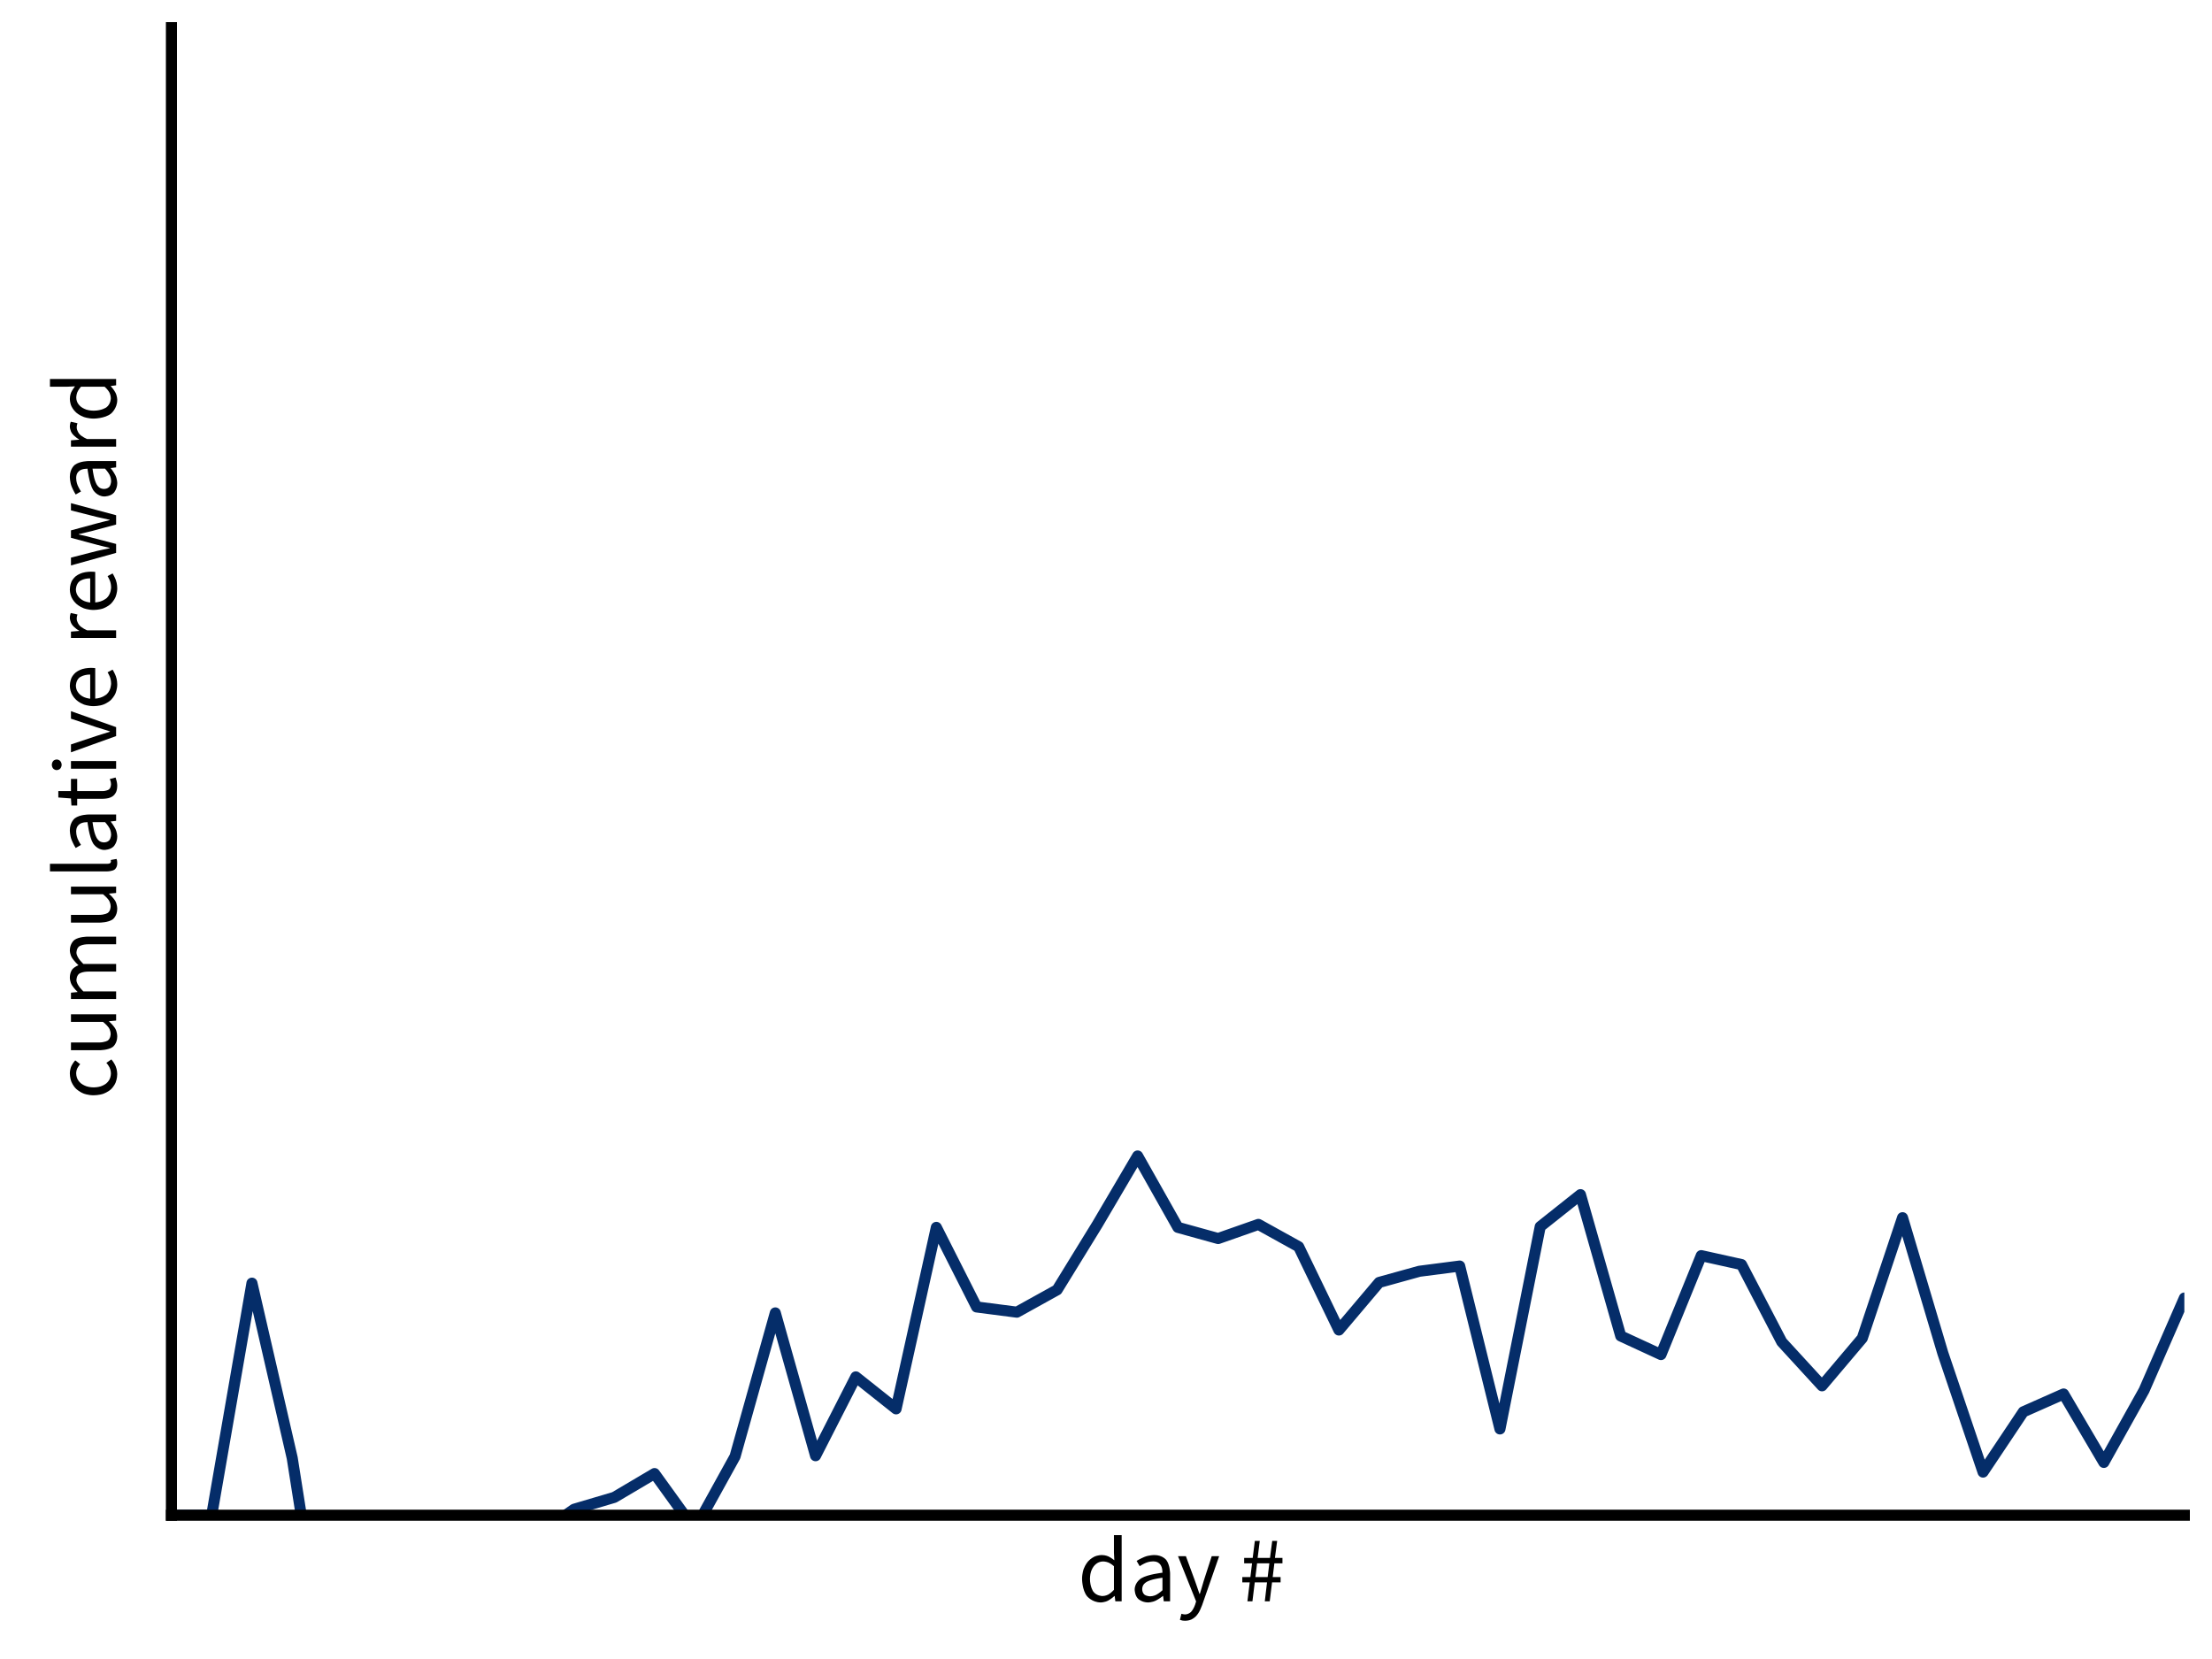
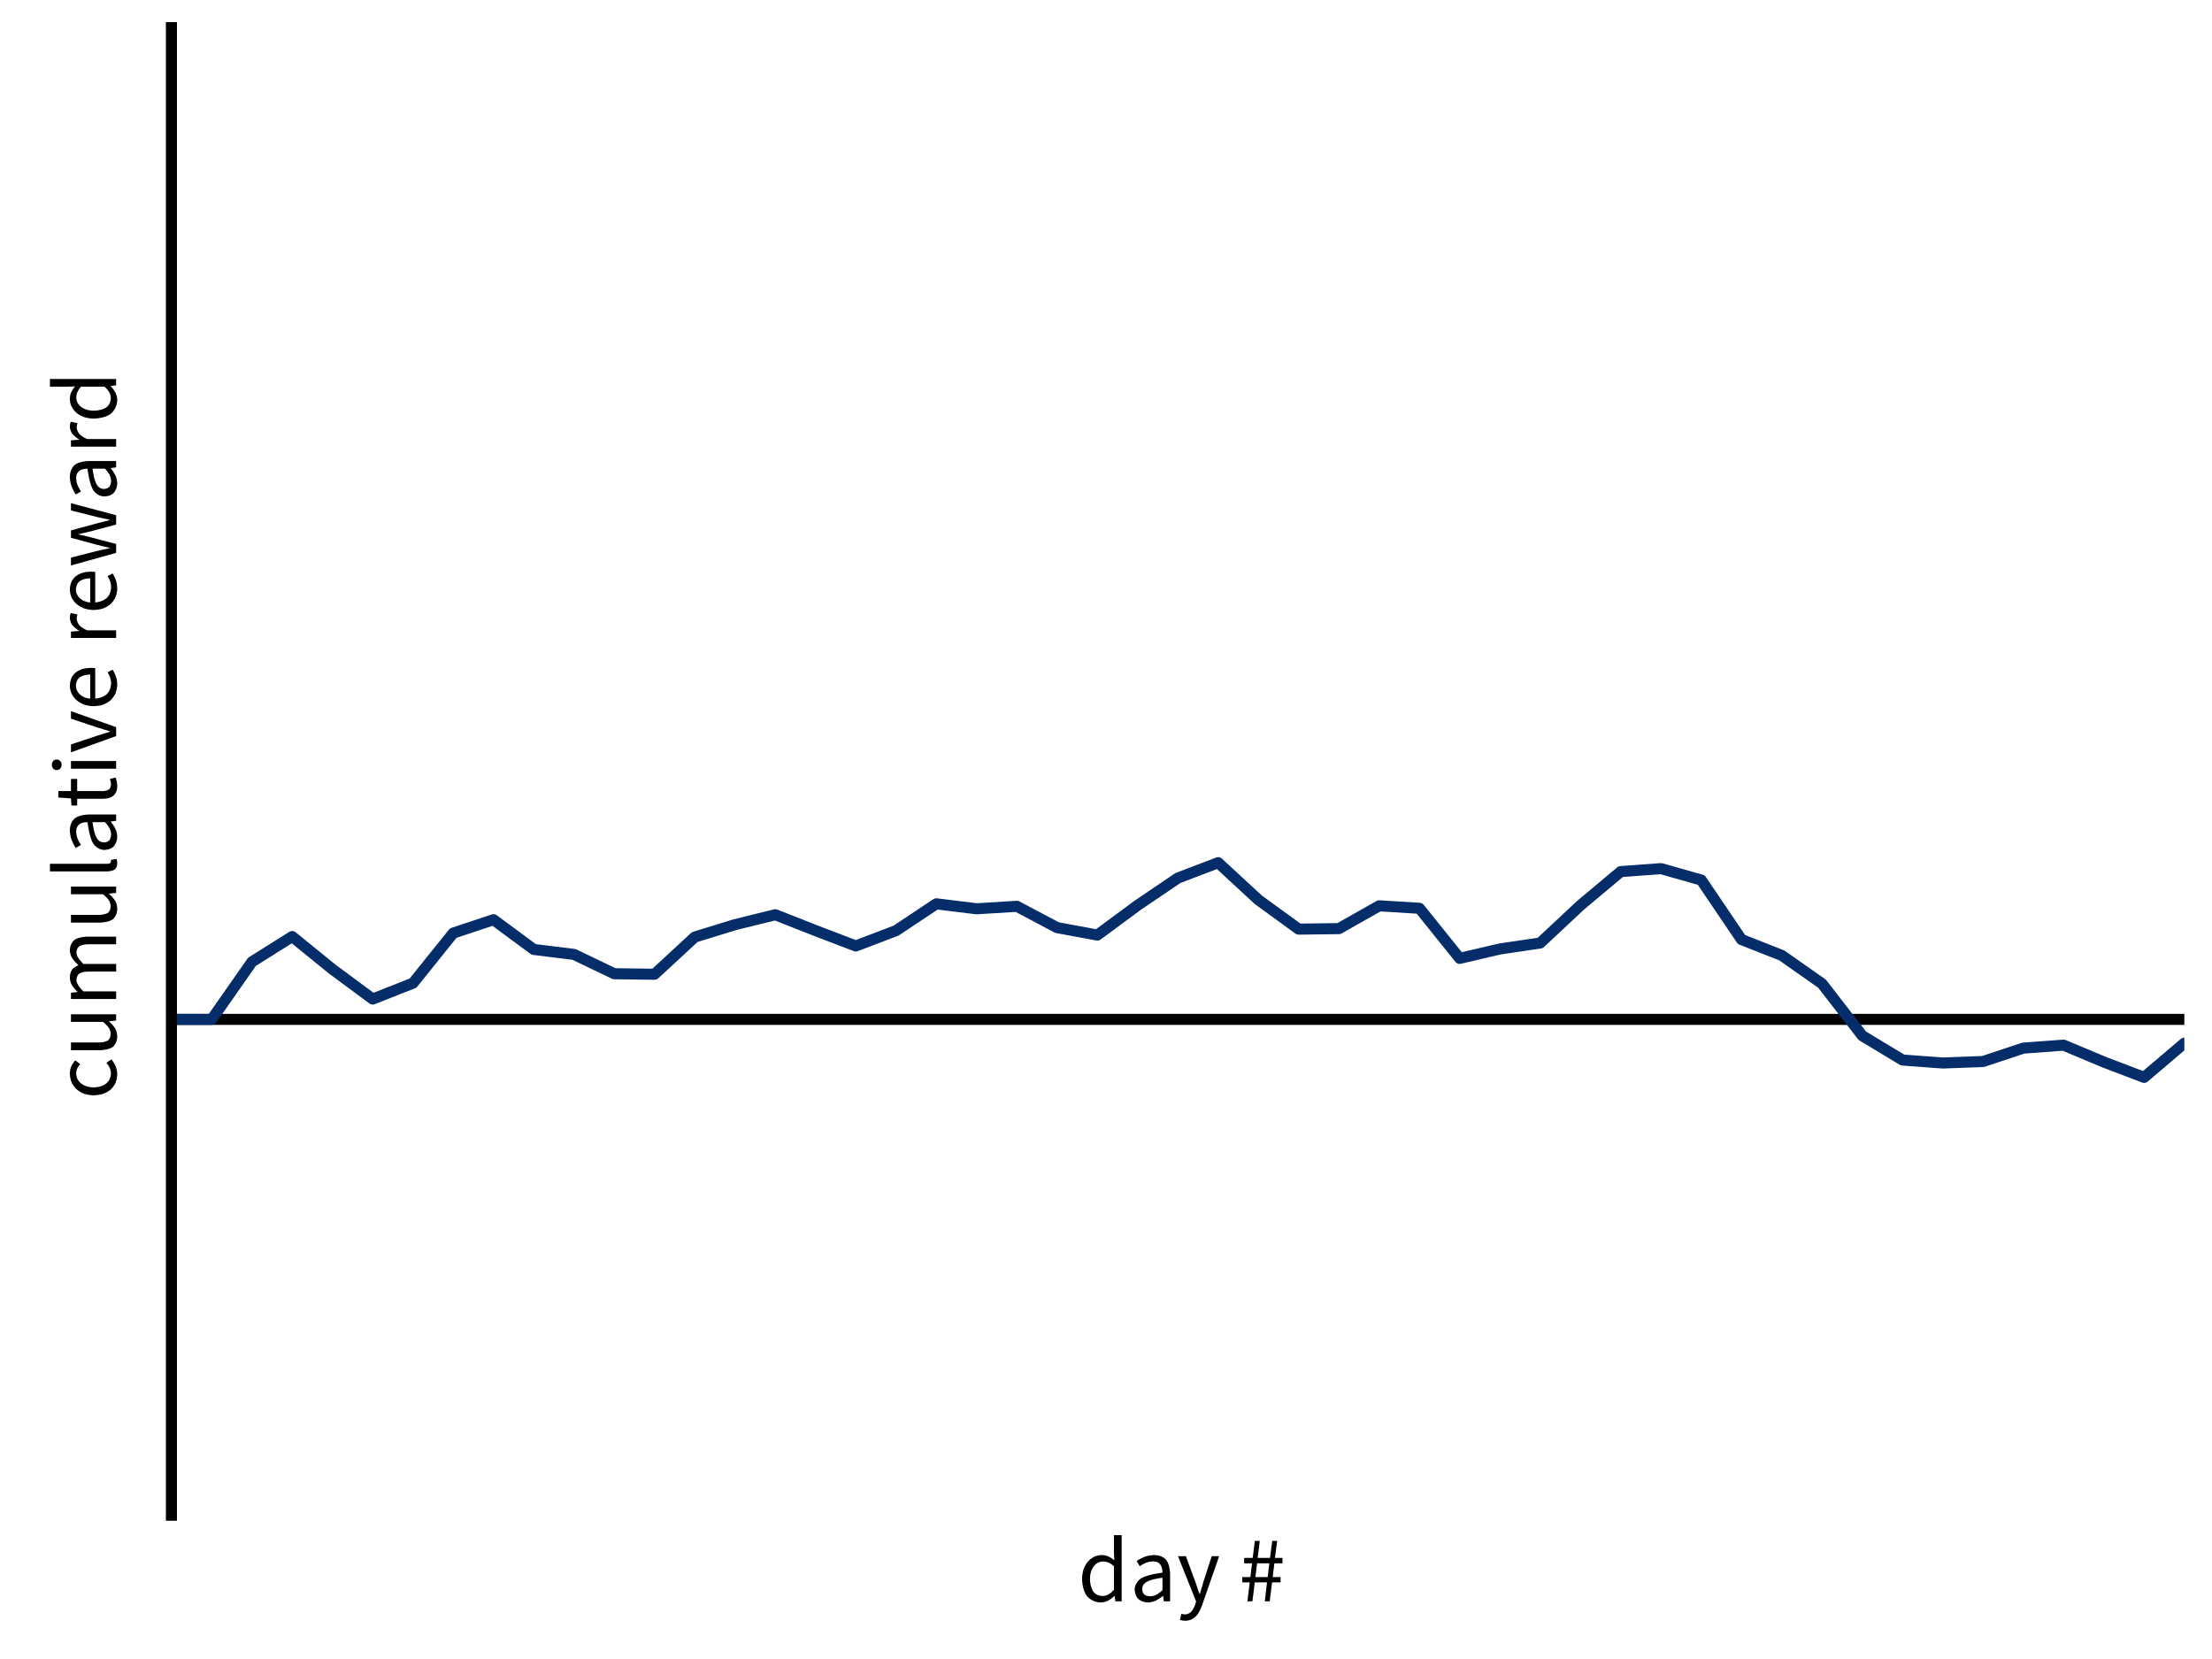
<svg xmlns="http://www.w3.org/2000/svg" height="600" stroke-opacity="1" viewBox="0.0 0.0 800.0 600.0" font-size="1" width="800" stroke="rgb(0,0,0)" version="1.1">
  <defs />
  <g stroke-linejoin="bevel" stroke-opacity="0.0" fill-opacity="0.0" stroke="rgb(0,0,0)" stroke-width="0.0" fill="rgb(0,0,0)" stroke-linecap="butt" stroke-miterlimit="10.0">
    <path d="M 0,0 v 600 h 800 v -600 Z" />
  </g>
-   <g stroke-linejoin="round" stroke-opacity="1.0" fill-opacity="0.0" stroke="rgb(5,45,105)" stroke-width="4" fill="rgb(0,0,0)" stroke-linecap="round" stroke-miterlimit="10.0">
+   <g stroke-linejoin="round" stroke-opacity="1.0" fill-opacity="0.0" stroke="rgb(0,0,0)" stroke-width="4" fill="rgb(0,0,0)" stroke-linecap="round" stroke-miterlimit="10.0">
    <defs>
      <clipPath id="myClip1">
        <path d="M 62,10 v 538 h 728 v -538 Z" />
      </clipPath>
    </defs>
    <g clip-path="url(#myClip1)">
-       <path d="M 62,548 h 14.56 l 14.56,-83.928 l 14.56,63.215 l 14.56,92.267 l 14.56,-27.169 l 14.56,22.327 l 14.56,1.883 l 14.56,-11.298 l 14.56,-49.227 l 14.56,-10.222 l 14.56,-4.304 l 14.56,-8.608 l 14.56,20.175 l 14.56,-26.362 l 14.56,-51.917 l 14.56,51.648 l 14.56,-28.514 l 14.56,11.567 l 14.56,-65.636 l 14.56,28.783 l 14.56,1.883 l 14.56,-8.07 l 14.56,-23.672 l 14.56,-24.748 l 14.56,25.824 l 14.56,4.035 l 14.56,-5.111 l 14.56,8.07 l 14.56,30.128 l 14.56,-17.216 l 14.56,-4.035 l 14.56,-1.883 l 14.56,58.911 l 14.56,-73.168 l 14.56,-11.567 l 14.56,51.11 l 14.56,6.725 l 14.56,-35.777 l 14.56,3.228 l 14.56,27.976 l 14.56,15.871 l 14.56,-17.216 l 14.56,-43.578 l 14.56,48.958 l 14.56,43.04 l 14.56,-21.789 l 14.56,-6.456 l 14.56,24.748 l 14.56,-26.093 l 14.56,-33.356 " />
+       <path d="M 62,368.667 h 14.56 h 14.56 h 14.56 h 14.56 h 14.56 h 14.56 h 14.56 h 14.56 h 14.56 h 14.56 h 14.56 h 14.56 h 14.56 h 14.56 h 14.56 h 14.56 h 14.56 h 14.56 h 14.56 h 14.56 h 14.56 h 14.56 h 14.56 h 14.56 h 14.56 h 14.56 h 14.56 h 14.56 h 14.56 h 14.56 h 14.56 h 14.56 h 14.56 h 14.56 h 14.56 h 14.56 h 14.56 h 14.56 h 14.56 h 14.56 h 14.56 h 14.56 h 14.56 h 14.56 h 14.56 h 14.56 h 14.56 h 14.56 h 14.56 h 14.56 " />
+     </g>
+   </g>
+   <g stroke-linejoin="round" stroke-opacity="1.0" fill-opacity="0.0" stroke="rgb(5,45,105)" stroke-width="4" fill="rgb(0,0,0)" stroke-linecap="round" stroke-miterlimit="10.0">
+     <defs>
+       <clipPath id="myClip2">
+         <path d="M 62,10 v 538 h 728 v -538 Z" />
+       </clipPath>
+     </defs>
+     <g clip-path="url(#myClip2)">
+       <path d="M 62,368.667 h 14.56 l 14.56,-20.803 l 14.56,-9.146 l 14.56,11.836 l 14.56,10.76 l 14.56,-5.739 l 14.56,-18.113 l 14.56,-4.842 l 14.56,10.76 l 14.56,1.793 l 14.56,6.994 l 14.56,0.179 l 14.56,-13.45 l 14.56,-4.483 l 14.56,-3.587 l 14.56,5.739 l 14.56,5.559 l 14.56,-5.559 l 14.56,-9.684 l 14.56,1.793 l 14.56,-0.897 l 14.56,7.711 l 14.56,2.69 l 14.56,-10.76 l 14.56,-9.863 l 14.56,-5.559 l 14.56,13.45 l 14.56,10.581 l 14.56,-0.179 l 14.56,-8.249 l 14.56,0.897 l 14.56,18.113 l 14.56,-3.407 l 14.56,-2.152 l 14.56,-13.629 l 14.56,-12.195 l 14.56,-1.076 l 14.56,4.125 l 14.56,21.52 l 14.56,5.739 l 14.56,10.222 l 14.56,18.83 l 14.56,8.787 l 14.56,1.076 l 14.56,-0.538 l 14.56,-4.842 l 14.56,-1.076 l 14.56,6.097 l 14.56,5.559 l 14.56,-12.374 " />
    </g>
  </g>
  <g stroke-linejoin="bevel" stroke-opacity="0.0" fill-opacity="1.0" stroke="rgb(0,0,0)" stroke-width="0.0" fill="rgb(0,0,0)" stroke-linecap="butt" stroke-miterlimit="10.0">
    <path d="M 42,397.672 ZM 33.865,396.126 c -2.05,0 -3.647,-0.639 -3.647 -0.639c -1.597,-0.639 -2.706,-1.714 -2.706 -1.714c -1.109,-1.076 -1.681,-2.504 -1.681 -2.504c -0.571,-1.429 -0.571,-3.008 -0.571 -3.008c -0,-1.613 0.588,-2.773 0.588 -2.773c 0.588,-1.16 1.361,-2 1.361 -2l 1.782,1.378 c -0.639,0.74 -1.042,1.529 -1.042 1.529c -0.403,0.79 -0.403,1.765 -0.403 1.765c 0,1.109 0.454,2.05 0.454 2.05c 0.454,0.941 1.294,1.613 1.294 1.613c 0.84,0.672 2,1.059 2 1.059c 1.16,0.387 2.571,0.387 2.571 0.387c 1.412,-0 2.555,-0.37 2.555 -0.37c 1.143,-0.37 1.966,-1.025 1.966 -1.025c 0.824,-0.655 1.277,-1.597 1.277 -1.597c 0.454,-0.941 0.454,-2.05 0.454 -2.05c -0,-1.177 -0.487,-2.135 -0.487 -2.135c -0.487,-0.958 -1.16,-1.698 -1.16 -1.698l 1.815,-1.244 c 0.975,1.109 1.546,2.471 1.546 2.471c 0.571,1.361 0.571,2.84 0.571 2.84c 0,1.613 -0.571,3.025 -0.571 3.025c -0.571,1.412 -1.664,2.437 -1.664 2.437c -1.092,1.025 -2.689,1.613 -2.689 1.613c -1.597,0.588 -3.613,0.588 -3.613 0.588ZM 42,382.344 ZM 25.664,379.824 l -0,-2.79 l 9.983,-0 c 2.319,-0 3.345,-0.723 3.345 -0.723c 1.025,-0.723 1.025,-2.336 1.025 -2.336c -0,-1.277 -0.655,-2.252 -0.655 -2.252c -0.655,-0.975 -2.101,-2.151 -2.101 -2.151l -11.597,0 l -0,-2.756 l 16.336,-0 l 0,2.286 l -2.555,0.235 l 0,0.101 c 1.345,1.143 2.151,2.403 2.151 2.403c 0.807,1.26 0.807,2.975 0.807 2.975c 0,2.622 -1.613,3.815 -1.613 3.815c -1.613,1.193 -4.773,1.193 -4.773 1.193l -10.353,0 ZM 42,364.059 ZM 25.664,361.303 l -0,-2.286 l 2.353,-0.235 l -0,-0.101 c -1.177,-1.076 -1.966,-2.336 -1.966 -2.336c -0.79,-1.26 -0.79,-2.74 -0.79 -2.74c -0,-1.882 0.824,-2.941 0.824 -2.941c 0.824,-1.059 2.303,-1.563 2.303 -1.563c -1.412,-1.277 -2.269,-2.571 -2.269 -2.571c -0.857,-1.294 -0.857,-2.807 -0.857 -2.807c -0,-2.521 1.613,-3.748 1.613 -3.748c 1.613,-1.227 4.773,-1.227 4.773 -1.227l 10.353,-0 l 0,2.756 l -9.983,0 c -2.319,0 -3.345,0.74 -3.345 0.74c -1.025,0.74 -1.025,2.286 -1.025 2.286c 0,1.849 2.521,4.101 2.521 4.101l 11.832,-0 l 0,2.756 l -9.983,0 c -2.319,0 -3.345,0.74 -3.345 0.74c -1.025,0.74 -1.025,2.319 -1.025 2.319c 0,1.849 2.521,4.101 2.521 4.101l 11.832,-0 l 0,2.756 l -16.336,0 ZM 42,336.193 ZM 25.664,333.672 l -0,-2.79 l 9.983,-0 c 2.319,-0 3.345,-0.723 3.345 -0.723c 1.025,-0.723 1.025,-2.336 1.025 -2.336c -0,-1.277 -0.655,-2.252 -0.655 -2.252c -0.655,-0.975 -2.101,-2.151 -2.101 -2.151l -11.597,0 l -0,-2.756 l 16.336,-0 l 0,2.286 l -2.555,0.235 l 0,0.101 c 1.345,1.143 2.151,2.403 2.151 2.403c 0.807,1.26 0.807,2.975 0.807 2.975c 0,2.622 -1.613,3.815 -1.613 3.815c -1.613,1.193 -4.773,1.193 -4.773 1.193l -10.353,0 ZM 42,317.908 ZM 18.067,315.151 l -0,-2.756 l 20.84,-0 c 0.672,-0 0.941,-0.235 0.941 -0.235c 0.269,-0.235 0.269,-0.538 0.269 -0.538l -0,-0.252 c 0,0 -0.067,-0.353 -0.067 -0.353l 2.084,-0.37 c 0.135,0.269 0.202,0.639 0.202 0.639c 0.067,0.37 0.067,0.941 0.067 0.941c 0,1.58 -0.941,2.252 -0.941 2.252c -0.941,0.672 -2.756,0.672 -2.756 0.672l -20.639,0 ZM 42,309.336 ZM 37.765,307.387 c -2.689,0 -4.118,-2.403 -4.118 -2.403c -1.429,-2.403 -2,-7.647 -2 -7.647c -0.773,0 -1.513,0.151 -1.513 0.151c -0.74,0.151 -1.311,0.538 -1.311 0.538c -0.571,0.387 -0.924,1.025 -0.924 1.025c -0.353,0.639 -0.353,1.647 -0.353 1.647c 0,1.445 0.538,2.672 0.538 2.672c 0.538,1.227 1.21,2.202 1.21 2.202l -1.916,1.109 c -0.74,-1.143 -1.429,-2.79 -1.429 -2.79c -0.689,-1.647 -0.689,-3.63 -0.689 -3.63c -0,-2.992 1.832,-4.336 1.832 -4.336c 1.832,-1.345 4.891,-1.345 4.891 -1.345l 10.017,-0 l 0,2.286 l -1.95,0.235 l 0,0.067 c 0.975,1.177 1.664,2.538 1.664 2.538c 0.689,1.361 0.689,2.874 0.689 2.874c 0,2.084 -1.21,3.445 -1.21 3.445c -1.21,1.361 -3.429,1.361 -3.429 1.361ZM 37.765,307.387 ZM 37.563,304.664 c 1.412,-0 2.017,-0.824 2.017 -0.824c 0.605,-0.824 0.605,-2.034 0.605 -2.034c -0,-1.177 -0.555,-2.235 -0.555 -2.235c -0.555,-1.059 -1.63,-2.235 -1.63 -2.235l -4.538,0 c 0.269,2.05 0.639,3.462 0.639 3.462c 0.37,1.412 0.874,2.269 0.874 2.269c 0.504,0.857 1.16,1.227 1.16 1.227c 0.655,0.37 1.429,0.37 1.429 0.37ZM 42,292.126 ZM 27.916,288.899 l 0,2.42 l -2.084,0 l -0.168,-2.555 l -4.571,-0.336 l -0,-2.319 l 4.571,-0 l -0,-4.403 l 2.252,-0 l 0,4.403 l 9.076,-0 c 1.513,-0 2.336,-0.555 2.336 -0.555c 0.824,-0.555 0.824,-1.966 0.824 -1.966c -0,-0.437 -0.135,-0.941 -0.135 -0.941c -0.135,-0.504 -0.302,-0.908 -0.302 -0.908l 2.084,-0.538 c 0.235,0.672 0.42,1.462 0.42 1.462c 0.185,0.79 0.185,1.563 0.185 1.563c 0,1.311 -0.403,2.202 -0.403 2.202c -0.403,0.891 -1.109,1.445 -1.109 1.445c -0.706,0.555 -1.714,0.79 -1.714 0.79c -1.008,0.235 -2.219,0.235 -2.219 0.235l -9.042,0 ZM 42,280.765 ZM 22.302,276.597 c 0,0.807 -0.504,1.361 -0.504 1.361c -0.504,0.555 -1.277,0.555 -1.277 0.555c -0.807,0 -1.294,-0.555 -1.294 -0.555c -0.487,-0.555 -0.487,-1.361 -0.487 -1.361c -0,-0.807 0.487,-1.361 0.487 -1.361c 0.487,-0.555 1.294,-0.555 1.294 -0.555c 0.773,-0 1.277,0.555 1.277 0.555c 0.504,0.555 0.504,1.361 0.504 1.361ZM 22.302,276.597 ZM 25.664,278.008 l -0,-2.756 l 16.336,-0 l 0,2.756 l -16.336,0 ZM 42,272.496 ZM 25.664,272.092 l -0,-2.857 l 9.277,-3.092 c 1.21,-0.37 2.42,-0.756 2.42 -0.756c 1.21,-0.387 2.387,-0.756 2.387 -0.756l -0,-0.135 c -1.177,-0.37 -2.387,-0.74 -2.387 -0.74l -2.42,-0.74 l -9.277,-3.092 l -0,-2.723 l 16.336,5.782 l 0,3.227 ZM 42,256.933 ZM 33.865,255.387 c -2.017,0 -3.613,-0.622 -3.613 -0.622c -1.597,-0.622 -2.706,-1.647 -2.706 -1.647c -1.109,-1.025 -1.698,-2.336 -1.698 -2.336c -0.588,-1.311 -0.588,-2.723 -0.588 -2.723c -0,-1.546 0.538,-2.773 0.538 -2.773c 0.538,-1.227 1.546,-2.05 1.546 -2.05c 1.008,-0.824 2.42,-1.26 2.42 -1.26c 1.412,-0.437 3.16,-0.437 3.16 -0.437c 0.908,-0 1.513,0.101 1.513 0.101l 0,11.025 c 2.655,-0.168 4.202,-1.63 4.202 -1.63c 1.546,-1.462 1.546,-3.815 1.546 -3.815c -0,-1.177 -0.353,-2.168 -0.353 -2.168c -0.353,-0.992 -0.924,-1.899 -0.924 -1.899l 1.815,-0.975 c 0.672,1.076 1.177,2.387 1.177 2.387c 0.504,1.311 0.504,2.992 0.504 2.992c 0,1.647 -0.588,3.076 -0.588 3.076c -0.588,1.429 -1.681,2.487 -1.681 2.487c -1.092,1.059 -2.672,1.664 -2.672 1.664c -1.58,0.605 -3.597,0.605 -3.597 0.605ZM 33.865,255.387 ZM 32.622,243.958 c -2.521,0 -3.849,1.059 -3.849 1.059c -1.328,1.059 -1.328,2.975 -1.328 2.975c 0,0.874 0.353,1.664 0.353 1.664c 0.353,0.79 1.008,1.429 1.008 1.429c 0.655,0.639 1.613,1.059 1.613 1.059c 0.958,0.42 2.202,0.555 2.202 0.555l -0,-8.739 ZM 42,233.471 ZM 25.664,230.714 l -0,-2.286 l 2.958,-0.235 l -0,-0.101 c -1.546,-0.84 -2.454,-2.034 -2.454 -2.034c -0.908,-1.193 -0.908,-2.605 -0.908 -2.605c -0,-0.975 0.336,-1.748 0.336 -1.748l 2.42,0.538 c -0.135,0.403 -0.202,0.74 -0.202 0.74c -0.067,0.336 -0.067,0.84 -0.067 0.84c 0,1.042 0.84,2.168 0.84 2.168c 0.84,1.126 2.924,1.966 2.924 1.966l 10.487,-0 l 0,2.756 l -16.336,0 ZM 42,222.143 ZM 33.865,220.597 c -2.017,0 -3.613,-0.622 -3.613 -0.622c -1.597,-0.622 -2.706,-1.647 -2.706 -1.647c -1.109,-1.025 -1.698,-2.336 -1.698 -2.336c -0.588,-1.311 -0.588,-2.723 -0.588 -2.723c -0,-1.546 0.538,-2.773 0.538 -2.773c 0.538,-1.227 1.546,-2.05 1.546 -2.05c 1.008,-0.824 2.42,-1.26 2.42 -1.26c 1.412,-0.437 3.16,-0.437 3.16 -0.437c 0.908,-0 1.513,0.101 1.513 0.101l 0,11.025 c 2.655,-0.168 4.202,-1.63 4.202 -1.63c 1.546,-1.462 1.546,-3.815 1.546 -3.815c -0,-1.177 -0.353,-2.168 -0.353 -2.168c -0.353,-0.992 -0.924,-1.899 -0.924 -1.899l 1.815,-0.975 c 0.672,1.076 1.177,2.387 1.177 2.387c 0.504,1.311 0.504,2.992 0.504 2.992c 0,1.647 -0.588,3.076 -0.588 3.076c -0.588,1.429 -1.681,2.487 -1.681 2.487c -1.092,1.059 -2.672,1.664 -2.672 1.664c -1.58,0.605 -3.597,0.605 -3.597 0.605ZM 33.865,220.597 ZM 32.622,209.168 c -2.521,0 -3.849,1.059 -3.849 1.059c -1.328,1.059 -1.328,2.975 -1.328 2.975c 0,0.874 0.353,1.664 0.353 1.664c 0.353,0.79 1.008,1.429 1.008 1.429c 0.655,0.639 1.613,1.059 1.613 1.059c 0.958,0.42 2.202,0.555 2.202 0.555l -0,-8.739 ZM 42,205.303 ZM 25.664,204.496 l -0,-2.824 l 9.445,-2.42 c 1.177,-0.269 2.286,-0.504 2.286 -0.504c 1.109,-0.235 2.252,-0.471 2.252 -0.471l -0,-0.135 c -1.143,-0.269 -2.269,-0.538 -2.269 -0.538c -1.126,-0.269 -2.269,-0.571 -2.269 -0.571l -9.445,-2.521 l -0,-2.689 l 9.445,-2.555 c 1.177,-0.302 2.286,-0.588 2.286 -0.588c 1.109,-0.286 2.252,-0.555 2.252 -0.555l -0,-0.135 c -1.143,-0.269 -2.252,-0.504 -2.252 -0.504c -1.109,-0.235 -2.286,-0.504 -2.286 -0.504l -9.445,-2.387 l -0,-2.622 l 16.336,4.37 l 0,3.361 l -8.773,2.353 c -1.177,0.302 -2.319,0.555 -2.319 0.555c -1.143,0.252 -2.387,0.555 -2.387 0.555l 0,0.135 c 1.244,0.269 2.403,0.538 2.403 0.538c 1.16,0.269 2.336,0.605 2.336 0.605l 8.739,2.286 l 0,3.227 ZM 42,181.504 ZM 37.765,179.555 c -2.689,0 -4.118,-2.403 -4.118 -2.403c -1.429,-2.403 -2,-7.647 -2 -7.647c -0.773,0 -1.513,0.151 -1.513 0.151c -0.74,0.151 -1.311,0.538 -1.311 0.538c -0.571,0.387 -0.924,1.025 -0.924 1.025c -0.353,0.639 -0.353,1.647 -0.353 1.647c 0,1.445 0.538,2.672 0.538 2.672c 0.538,1.227 1.21,2.202 1.21 2.202l -1.916,1.109 c -0.74,-1.143 -1.429,-2.79 -1.429 -2.79c -0.689,-1.647 -0.689,-3.63 -0.689 -3.63c -0,-2.992 1.832,-4.336 1.832 -4.336c 1.832,-1.345 4.891,-1.345 4.891 -1.345l 10.017,-0 l 0,2.286 l -1.95,0.235 l 0,0.067 c 0.975,1.177 1.664,2.538 1.664 2.538c 0.689,1.361 0.689,2.874 0.689 2.874c 0,2.084 -1.21,3.445 -1.21 3.445c -1.21,1.361 -3.429,1.361 -3.429 1.361ZM 37.765,179.555 ZM 37.563,176.832 c 1.412,-0 2.017,-0.824 2.017 -0.824c 0.605,-0.824 0.605,-2.034 0.605 -2.034c -0,-1.177 -0.555,-2.235 -0.555 -2.235c -0.555,-1.059 -1.63,-2.235 -1.63 -2.235l -4.538,0 c 0.269,2.05 0.639,3.462 0.639 3.462c 0.37,1.412 0.874,2.269 0.874 2.269c 0.504,0.857 1.16,1.227 1.16 1.227c 0.655,0.37 1.429,0.37 1.429 0.37ZM 42,164.294 ZM 25.664,161.538 l -0,-2.286 l 2.958,-0.235 l -0,-0.101 c -1.546,-0.84 -2.454,-2.034 -2.454 -2.034c -0.908,-1.193 -0.908,-2.605 -0.908 -2.605c -0,-0.975 0.336,-1.748 0.336 -1.748l 2.42,0.538 c -0.135,0.403 -0.202,0.74 -0.202 0.74c -0.067,0.336 -0.067,0.84 -0.067 0.84c 0,1.042 0.84,2.168 0.84 2.168c 0.84,1.126 2.924,1.966 2.924 1.966l 10.487,-0 l 0,2.756 l -16.336,0 ZM 42,152.966 ZM 33.865,151.387 c -1.983,0 -3.58,-0.588 -3.58 -0.588c -1.597,-0.588 -2.706,-1.563 -2.706 -1.563c -1.109,-0.975 -1.714,-2.252 -1.714 -2.252c -0.605,-1.277 -0.605,-2.689 -0.605 -2.689c -0,-1.412 0.504,-2.454 0.504 -2.454c 0.504,-1.042 1.378,-2.118 1.378 -2.118l -2.79,0.135 l -6.286,0 l -0,-2.79 l 23.933,-0 l 0,2.286 l -1.916,0.235 l 0,0.101 c 0.941,0.975 1.63,2.235 1.63 2.235c 0.689,1.26 0.689,2.706 0.689 2.706c 0,3.092 -2.219,4.924 -2.219 4.924c -2.219,1.832 -6.319,1.832 -6.319 1.832ZM 33.865,151.387 ZM 33.832,148.529 c 2.958,-0 4.605,-1.177 4.605 -1.177c 1.647,-1.177 1.647,-3.328 1.647 -3.328c -0,-1.143 -0.555,-2.151 -0.555 -2.151c -0.555,-1.008 -1.698,-2.017 -1.698 -2.017l -8.538,0 c -0.941,1.042 -1.328,2 -1.328 2c -0.387,0.958 -0.387,1.966 -0.387 1.966c 0,0.975 0.454,1.832 0.454 1.832c 0.454,0.857 1.277,1.496 1.277 1.496c 0.824,0.639 1.966,1.008 1.966 1.008c 1.143,0.37 2.555,0.37 2.555 0.37Z" />
  </g>
  <g stroke-linejoin="miter" stroke-opacity="1.0" fill-opacity="0.0" stroke="rgb(0,0,0)" stroke-width="4" fill="rgb(0,0,0)" stroke-linecap="square" stroke-miterlimit="10.0">
    <path d="M 62,548 v -538 " />
  </g>
-   <g stroke-linejoin="miter" stroke-opacity="1.0" fill-opacity="0.0" stroke="rgb(0,0,0)" stroke-width="4" fill="rgb(0,0,0)" stroke-linecap="square" stroke-miterlimit="10.0">
+   <g stroke-linejoin="miter" stroke-opacity="1.0" fill-opacity="0.0" stroke="rgb(0,0,0)" stroke-width="0.0" fill="rgb(0,0,0)" stroke-linecap="square" stroke-miterlimit="10.0">
    <path d="M 62,548 h 728 " />
  </g>
  <g stroke-linejoin="bevel" stroke-opacity="0.0" fill-opacity="1.0" stroke="rgb(0,0,0)" stroke-width="0.0" fill="rgb(0,0,0)" stroke-linecap="butt" stroke-miterlimit="10.0">
    <path d="M 389.765,579.143 ZM 391.344,571.008 c 0,-1.983 0.588,-3.58 0.588 -3.58c 0.588,-1.597 1.563,-2.706 1.563 -2.706c 0.975,-1.109 2.252,-1.714 2.252 -1.714c 1.277,-0.605 2.689,-0.605 2.689 -0.605c 1.412,0 2.454,0.504 2.454 0.504c 1.042,0.504 2.118,1.378 2.118 1.378l -0.135,-2.79 v -6.286 h 2.79 v 23.933 h -2.286 l -0.235,-1.916 h -0.101 c -0.975,0.941 -2.235,1.63 -2.235 1.63c -1.26,0.689 -2.706,0.689 -2.706 0.689c -3.092,-0 -4.924,-2.219 -4.924 -2.219c -1.832,-2.219 -1.832,-6.319 -1.832 -6.319ZM 391.344,571.008 ZM 394.202,570.975 c 0,2.958 1.177,4.605 1.177 4.605c 1.177,1.647 3.328,1.647 3.328 1.647c 1.143,0 2.151,-0.555 2.151 -0.555c 1.008,-0.555 2.017,-1.698 2.017 -1.698v -8.538 c -1.042,-0.941 -2,-1.328 -2 -1.328c -0.958,-0.387 -1.966,-0.387 -1.966 -0.387c -0.975,-0 -1.832,0.454 -1.832 0.454c -0.857,0.454 -1.496,1.277 -1.496 1.277c -0.639,0.824 -1.008,1.966 -1.008 1.966c -0.37,1.143 -0.37,2.555 -0.37 2.555ZM 408.42,579.143 ZM 410.37,574.908 c 0,-2.689 2.403,-4.118 2.403 -4.118c 2.403,-1.429 7.647,-2 7.647 -2c 0,-0.773 -0.151,-1.513 -0.151 -1.513c -0.151,-0.74 -0.538,-1.311 -0.538 -1.311c -0.387,-0.571 -1.025,-0.924 -1.025 -0.924c -0.639,-0.353 -1.647,-0.353 -1.647 -0.353c -1.445,-0 -2.672,0.538 -2.672 0.538c -1.227,0.538 -2.202,1.21 -2.202 1.21l -1.109,-1.916 c 1.143,-0.74 2.79,-1.429 2.79 -1.429c 1.647,-0.689 3.63,-0.689 3.63 -0.689c 2.992,0 4.336,1.832 4.336 1.832c 1.345,1.832 1.345,4.891 1.345 4.891v 10.017 h -2.286 l -0.235,-1.95 h -0.067 c -1.177,0.975 -2.538,1.664 -2.538 1.664c -1.361,0.689 -2.874,0.689 -2.874 0.689c -2.084,-0 -3.445,-1.21 -3.445 -1.21c -1.361,-1.21 -1.361,-3.429 -1.361 -3.429ZM 410.37,574.908 ZM 413.092,574.706 c 0,1.412 0.824,2.017 0.824 2.017c 0.824,0.605 2.034,0.605 2.034 0.605c 1.177,0 2.235,-0.555 2.235 -0.555c 1.059,-0.555 2.235,-1.63 2.235 -1.63v -4.538 c -2.05,0.269 -3.462,0.639 -3.462 0.639c -1.412,0.37 -2.269,0.874 -2.269 0.874c -0.857,0.504 -1.227,1.16 -1.227 1.16c -0.37,0.655 -0.37,1.429 -0.37 1.429ZM 425.63,579.143 ZM 427.277,583.647 l 0.605,0.151 c 0,0 0.639,0.084 0.639 0.084c 1.412,0 2.303,-0.992 2.303 -0.992c 0.891,-0.992 1.395,-2.504 1.395 -2.504l 0.37,-1.21 l -6.555,-16.37 h 2.857 l 3.328,9.042 c 0.37,1.076 0.79,2.269 0.79 2.269c 0.42,1.193 0.79,2.336 0.79 2.336h 0.135 c 0.37,-1.109 0.706,-2.319 0.706 -2.319c 0.336,-1.21 0.672,-2.286 0.672 -2.286l 2.924,-9.042 h 2.689 l -6.151,17.681 c -0.437,1.21 -0.975,2.252 -0.975 2.252c -0.538,1.042 -1.277,1.798 -1.277 1.798c -0.74,0.756 -1.681,1.193 -1.681 1.193c -0.941,0.437 -2.185,0.437 -2.185 0.437c -0.571,-0 -1.042,-0.084 -1.042 -0.084c -0.471,-0.084 -0.874,-0.252 -0.874 -0.252l 0.538,-2.185 h 0 ZM 448.118,579.143 ZM 451.983,572.286 h -2.689 v -1.916 h 2.924 l 0.605,-4.975 h -2.857 v -1.95 h 3.092 l 0.773,-6.151 h 1.782 l -0.773,6.151 h 4.471 l 0.807,-6.151 h 1.782 l -0.807,6.151 h 2.723 v 1.95 h -2.924 l -0.605,4.975 h 2.857 v 1.916 h -3.092 l -0.84,6.857 h -1.782 l 0.807,-6.857 h -4.437 l -0.84,6.857 h -1.815 ZM 451.983,572.286 ZM 458.471,570.37 l 0.605,-4.975 h -4.437 l -0.605,4.975 h 4.437 Z" />
  </g>
</svg>
